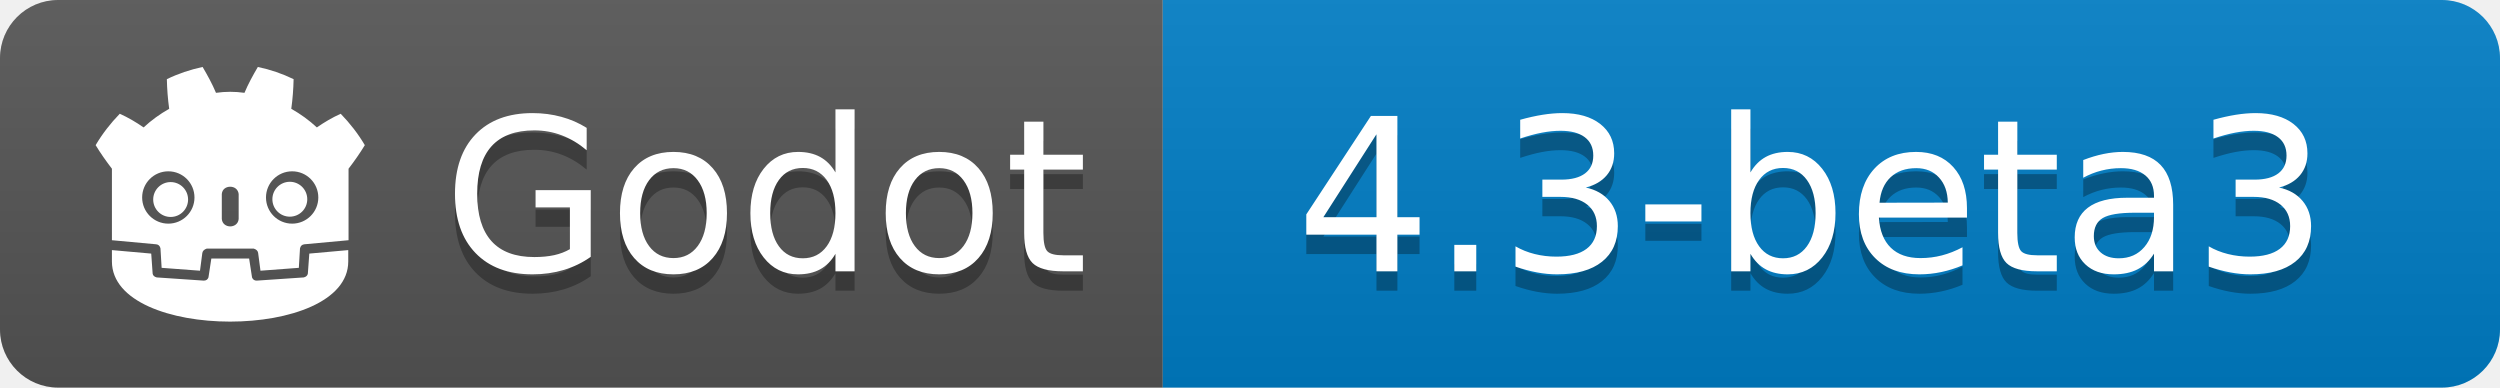
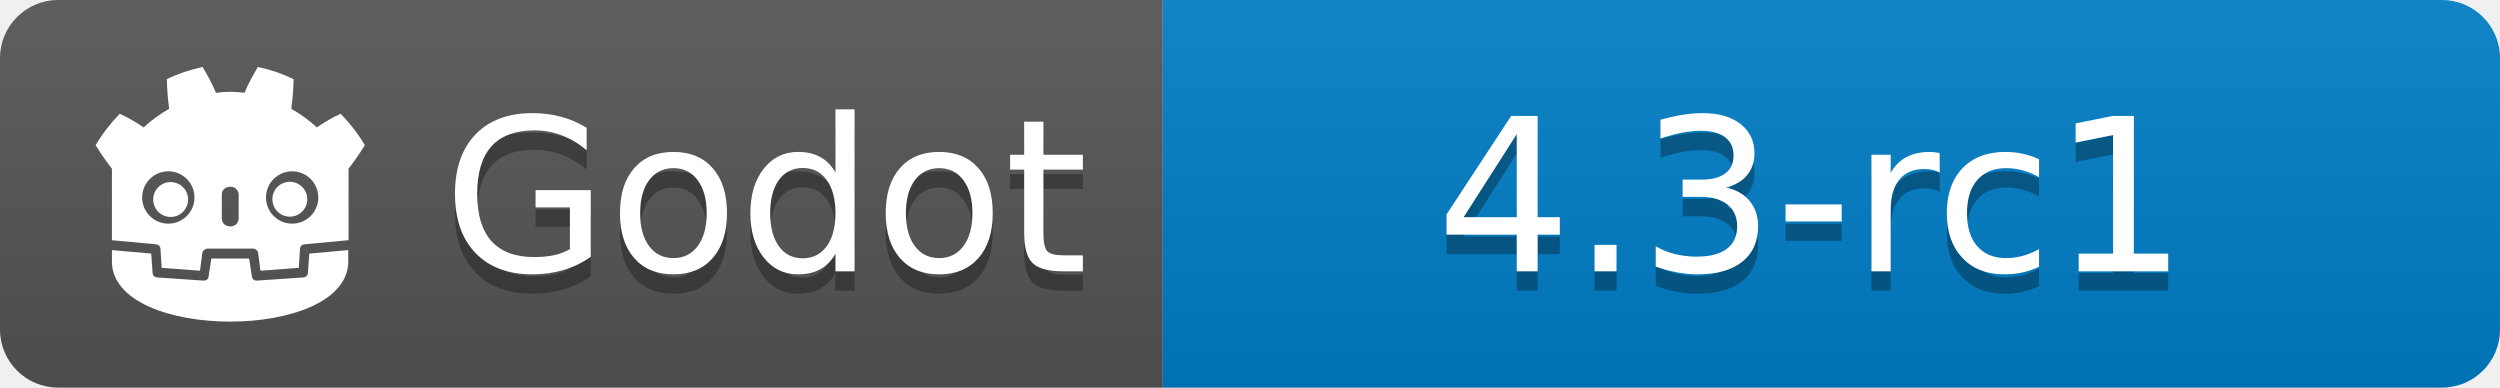
- <svg xmlns="http://www.w3.org/2000/svg" width="129" height="20" aria-label="Godot: 4.3-beta3">
+ <svg xmlns="http://www.w3.org/2000/svg" width="129" height="20" aria-label="Godot: 4.3-rc1">
  <linearGradient id="s" x2="0" y2="100%">
    <stop stop-color="#bbb" stop-opacity=".1" offset="0" />
    <stop stop-opacity=".1" offset="1" />
  </linearGradient>
  <clipPath id="r">
    <rect width="129" height="20" rx="3" fill="#fff" />
  </clipPath>
  <g clip-path="url(#r)">
    <rect width="60" height="20" fill="#555" />
    <rect x="60" width="69" height="20" fill="#007ec6" />
    <rect width="129" height="20" fill="url(#s)" />
  </g>
  <g fill="#fff" font-family="Verdana,Geneva,DejaVu Sans,sans-serif" font-size="110" text-anchor="middle" text-rendering="geometricPrecision">
    <text transform="scale(.1)" x="395" y="150" fill="#010101" fill-opacity=".3" aria-hidden="true" textLength="330">Godot</text>
    <text transform="scale(.1)" x="395" y="140" fill="#fff" textLength="330">Godot</text>
-     <text transform="scale(.1)" x="935" y="150" fill="#010101" fill-opacity=".3" aria-hidden="true" textLength="590">4.3-beta3</text>
-     <text transform="scale(.1)" x="935" y="140" fill="#fff" textLength="590">4.3-beta3</text>
+     <text transform="scale(.1)" x="935" y="150" fill="#010101" fill-opacity=".3" aria-hidden="true" textLength="590">4.3-rc1</text>
+     <text transform="scale(.1)" x="935" y="140" fill="#fff" textLength="590">4.3-rc1</text>
    <g transform="matrix(.015 0 0 .015 4.2 2.3)">
      <path d="m777 532a60 60 0 01-60 60 60 60 0 01-60-60 60 60 0 0160-60 60 60 0 0160 60zm-360-455c-43 9.3-84 23-123 42 .67 34 3.3 68 8 102-32 18-61 39-88 64-26-18-53-34-82-47-32 33-60 69-83 108 17 28 36 55 56 81v246l152 14c8 .67 13 5.4 15 14l4 67 132 9.9 8-61c1.3-7.3 6.3-12 15-15h162c8.7 2.7 14 7.6 15 15l8 61 132-9.9 4-67c2-8.7 7-13 15-14l152-14v-246c20-26 39-53 56-81-23-39-51-75-83-108-29 13-56 29-82 47-27-25-56-46-88-64 4.7-34 7.3-68 8-102-39-19-80-33-123-42-17 29-33 58-46 89-33-4.7-65-4.7-98 0-13-31-29-60-46-89zm-118 359a90 90 0 0190 90 90 90 0 01-90 90 90 90 0 01-90-90 90 90 0 0190-90zm426 0a90 90 0 0190 90 90 90 0 01-90 90 90 90 0 01-90-90 90 90 0 0190-90zm-213 53c14 0 27 8.4 29 25v86c-3 34-55 34-58 0v-86c1.5-17 15-25 29-25zm-407 218v39c0 276 813 276 813 0v-39l-134 12-5 69c-1.3 6.7-6.1 11-14 13l-162 11c-8 0-13-3.6-16-11l-10-65h-130l-9.9 65c-2.7 7.3-8 11-16 11l-162-11c-8-2-13-6.4-14-13l-4.9-69zm262-174a60 60 0 01-60 60 60 60 0 01-60-60 60 60 0 0160-60 60 60 0 0160 60z" />
    </g>
  </g>
</svg>
